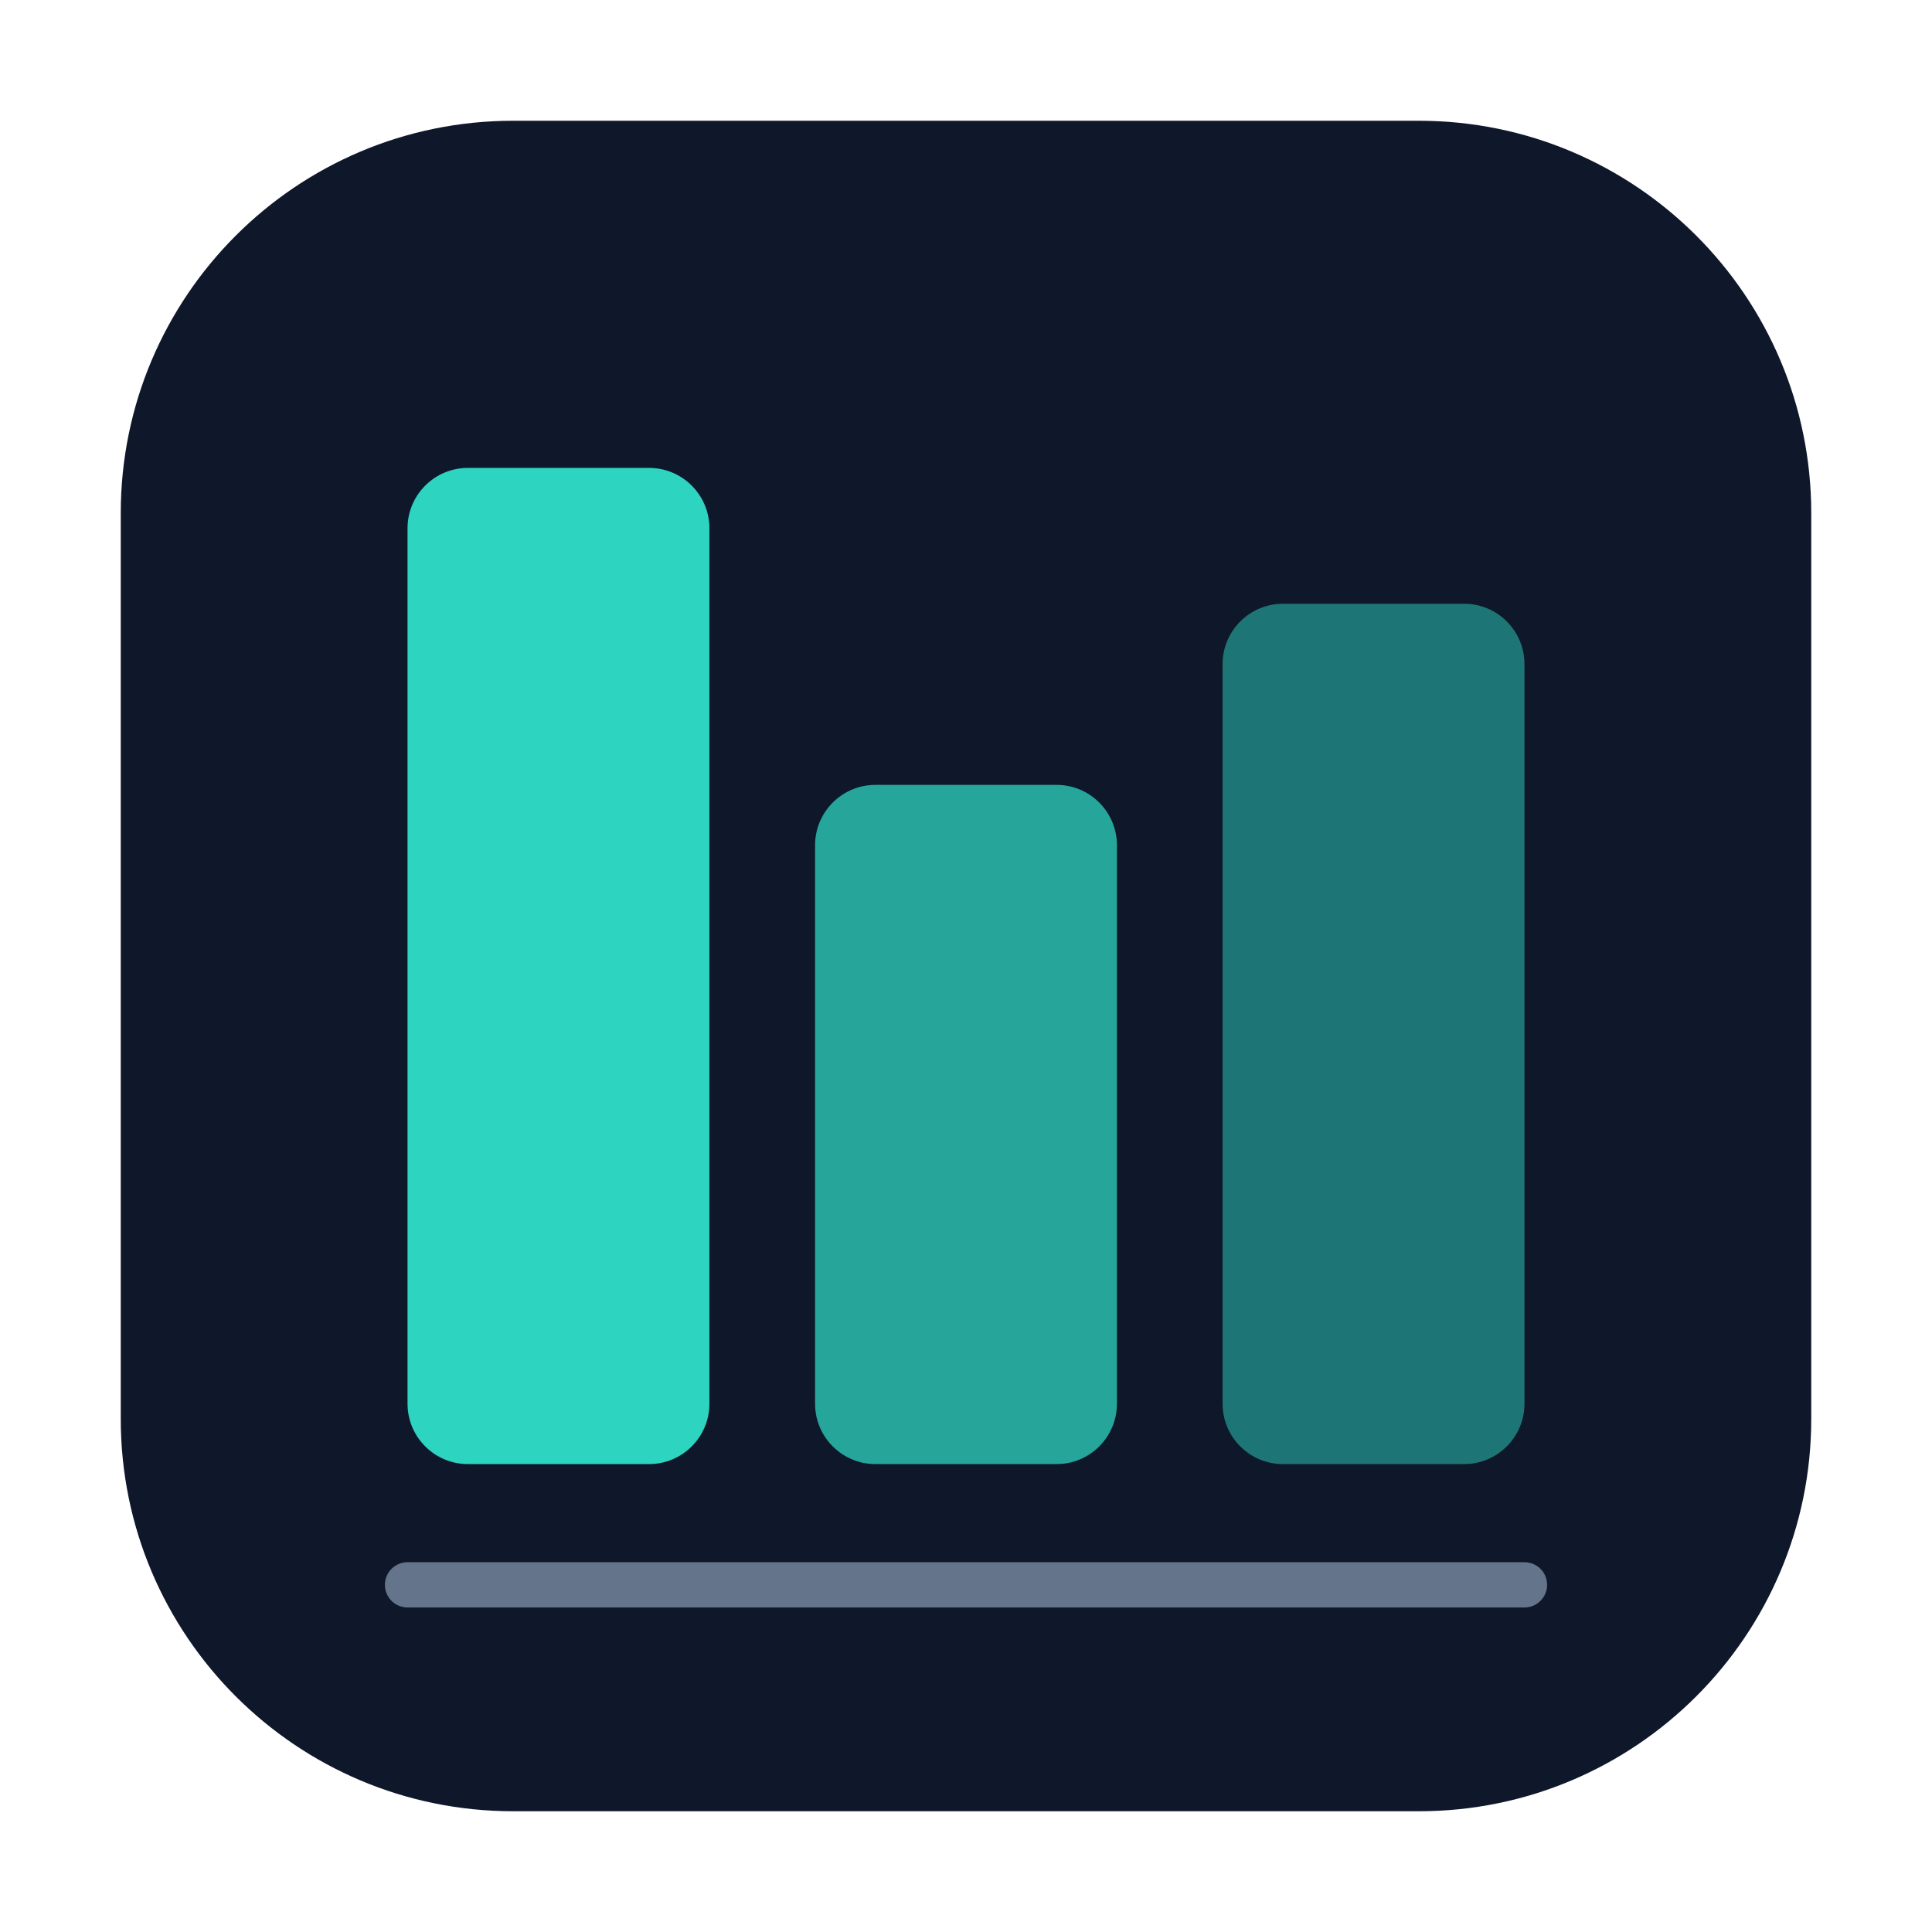
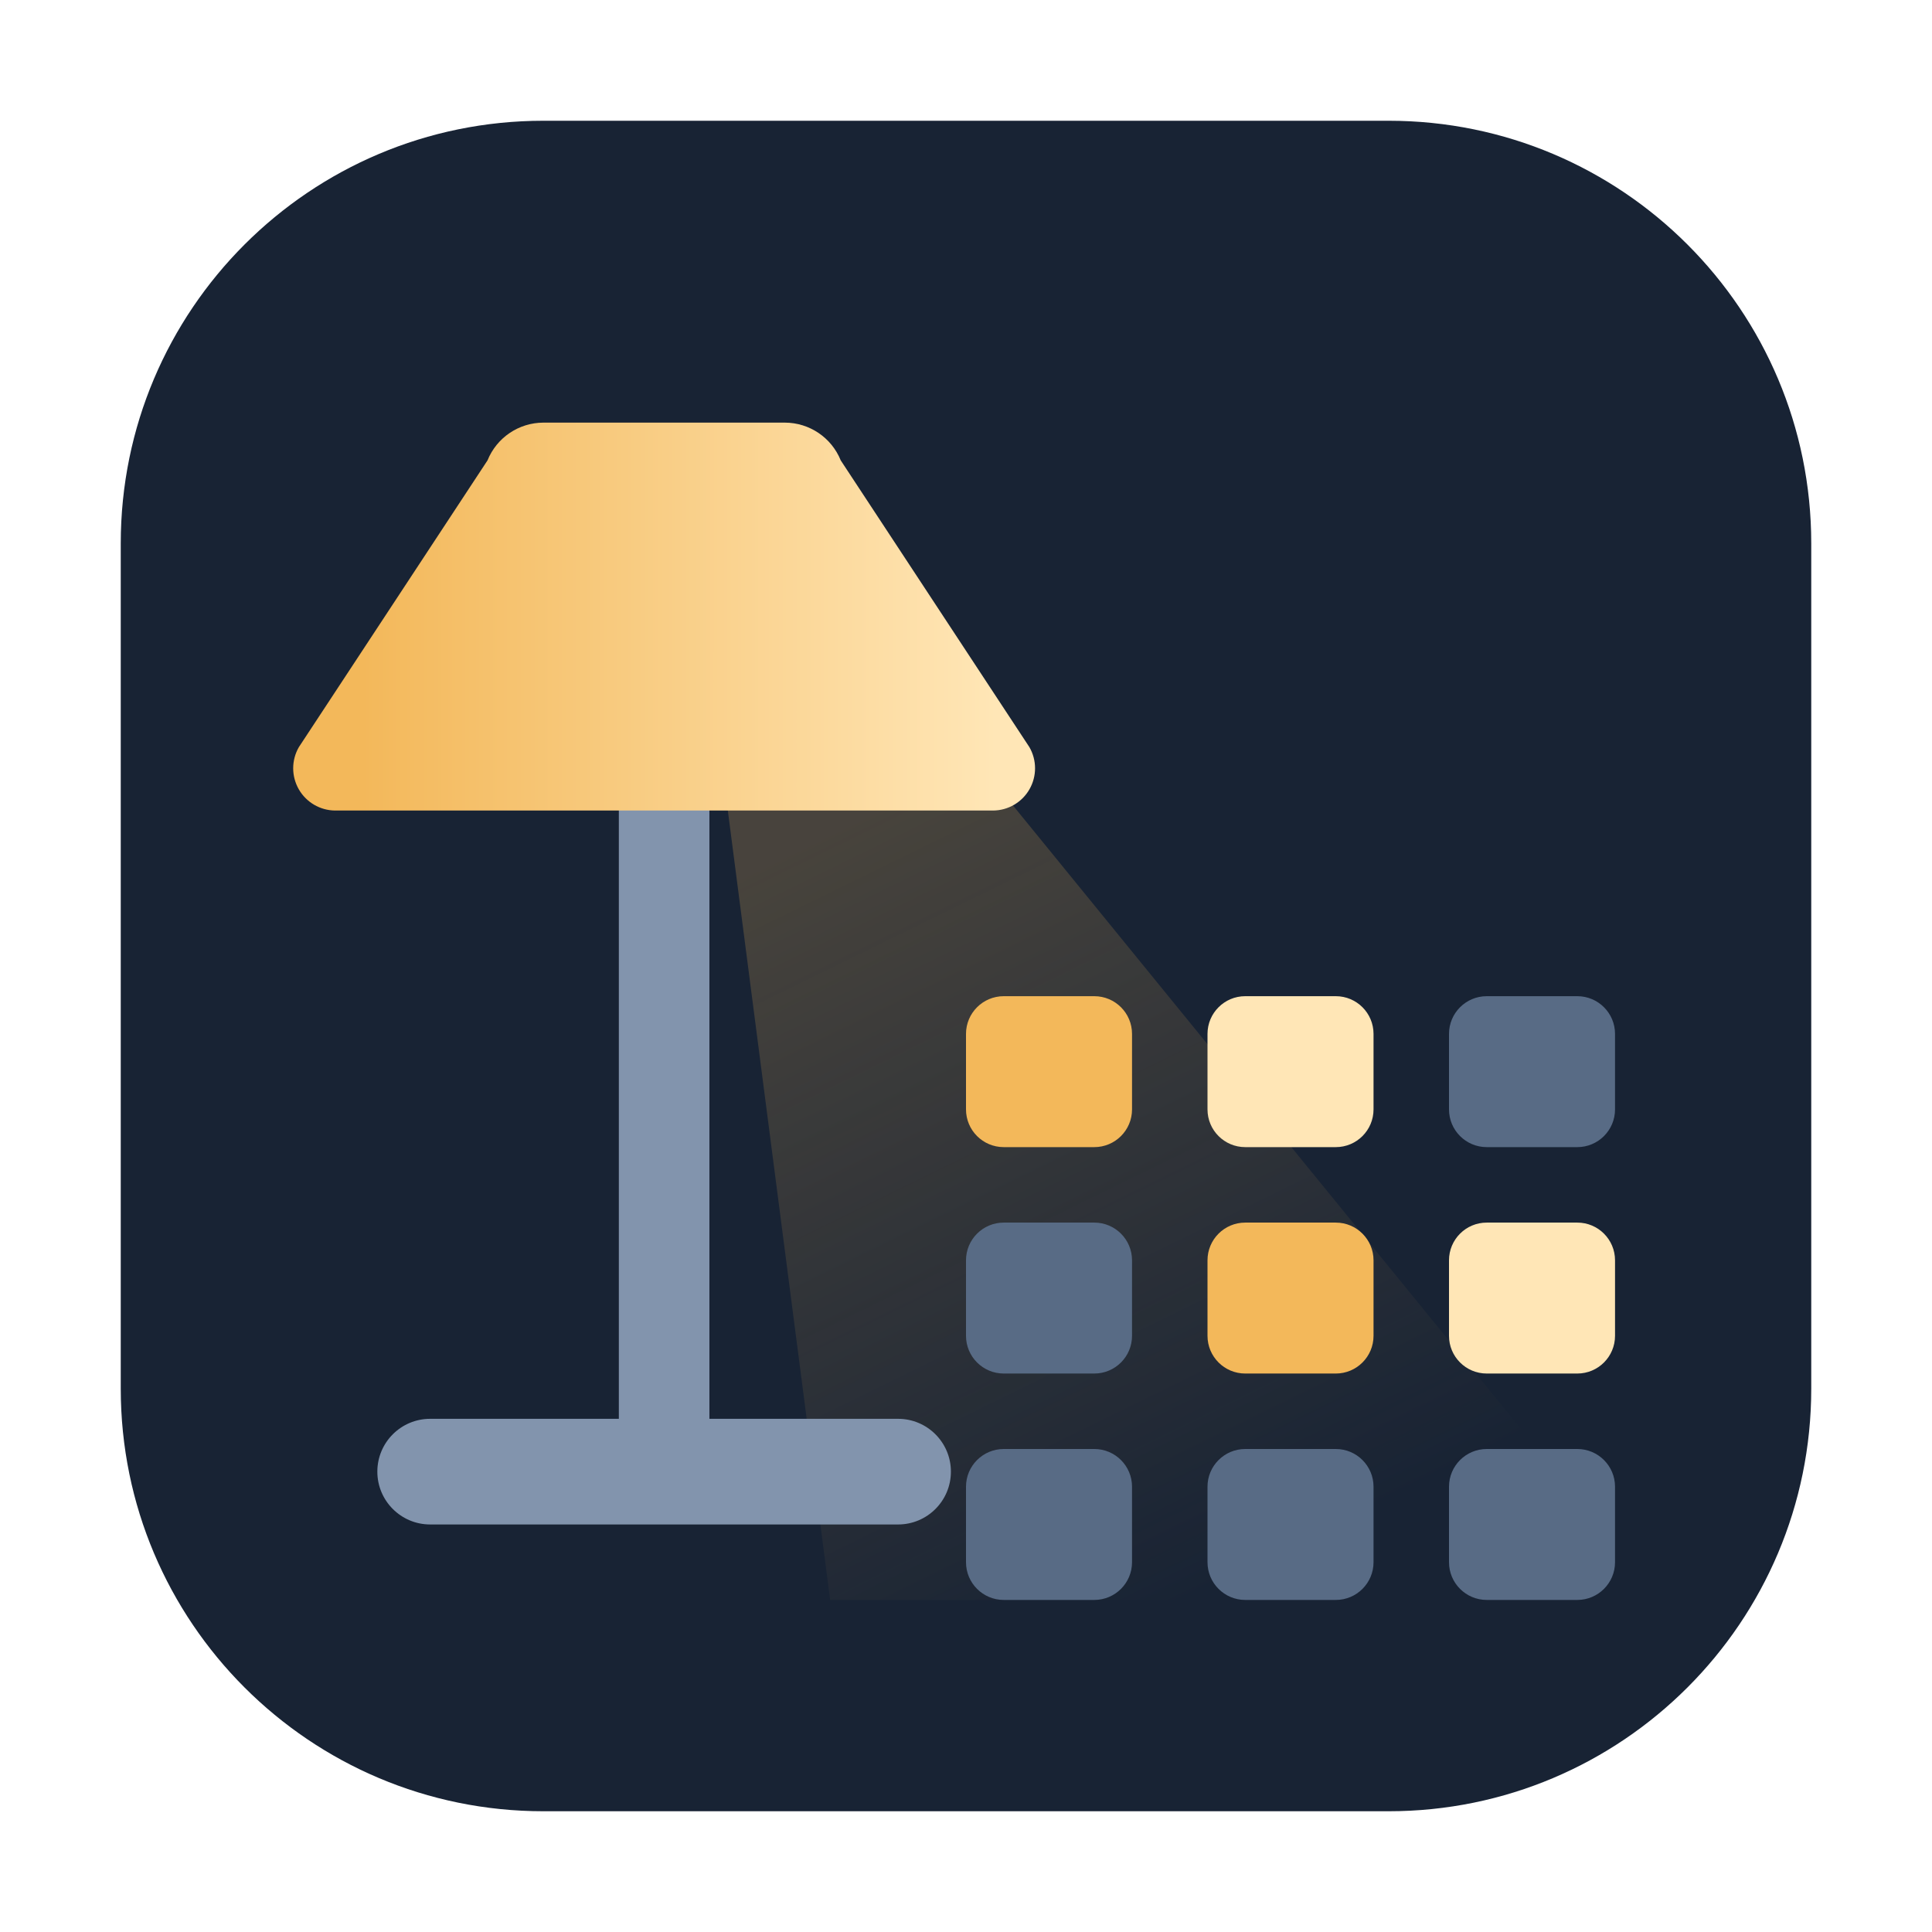
- <svg xmlns="http://www.w3.org/2000/svg" width="128" height="128" viewBox="0 0 128 128">
-   <rect x="8" y="8" width="112" height="112" rx="26" fill="#0f172a" />
-   <rect x="27" y="31" width="20" height="66" rx="4" fill="#2dd4bf" />
-   <rect x="54" y="52" width="20" height="45" rx="4" fill="#2dd4bf" opacity=".75" />
-   <rect x="81" y="40" width="20" height="57" rx="4" fill="#2dd4bf" opacity=".5" />
-   <path d="M27 105h74" stroke="#64748b" stroke-width="3" stroke-linecap="round" />
+ <svg xmlns="http://www.w3.org/2000/svg" width="128" height="128" viewBox="0 0 128 128" role="img" aria-labelledby="tablelamp-title tablelamp-description">
+   <defs>
+     <linearGradient id="tablelamp-shade" x1="24" y1="40" x2="66" y2="40" gradientUnits="userSpaceOnUse">
+       <stop stop-color="#F3B85A" />
+       <stop offset="1" stop-color="#FFE6B6" />
+     </linearGradient>
+     <linearGradient id="tablelamp-light" x1="58" y1="53" x2="83" y2="104" gradientUnits="userSpaceOnUse">
+       <stop stop-color="#F3B85A" stop-opacity=".22" />
+       <stop offset="1" stop-color="#F3B85A" stop-opacity="0" />
+     </linearGradient>
+   </defs>
+   <rect x="8" y="8" width="112" height="112" rx="28" fill="#182334" />
+   <path d="M48 52h18l44 54H55Z" fill="url(#tablelamp-light)" />
+   <path d="M44 49v46" fill="none" stroke="#8294AD" stroke-width="6" stroke-linecap="round" />
+   <rect x="25" y="94" width="38" height="7" rx="3.5" fill="#8294AD" />
+   <path d="M36 28h16a4 4 0 0 1 3.7 2.5l12.5 19a2.8 2.8 0 0 1-2.4 4.2H22.2a2.8 2.8 0 0 1-2.4-4.2l12.5-19A4 4 0 0 1 36 28Z" fill="url(#tablelamp-shade)" />
+   <g>
+     <rect x="64" y="66" width="11" height="10" rx="2.5" fill="#F3B85A" />
+     <rect x="80" y="66" width="11" height="10" rx="2.5" fill="#FFE6B6" />
+     <rect x="96" y="66" width="11" height="10" rx="2.5" fill="#586B85" />
+     <rect x="64" y="81" width="11" height="10" rx="2.5" fill="#586B85" />
+     <rect x="80" y="81" width="11" height="10" rx="2.5" fill="#F3B85A" />
+     <rect x="96" y="81" width="11" height="10" rx="2.5" fill="#FFE6B6" />
+     <rect x="64" y="96" width="11" height="10" rx="2.5" fill="#586B85" />
+     <rect x="80" y="96" width="11" height="10" rx="2.5" fill="#586B85" />
+     <rect x="96" y="96" width="11" height="10" rx="2.5" fill="#586B85" />
+   </g>
</svg>
